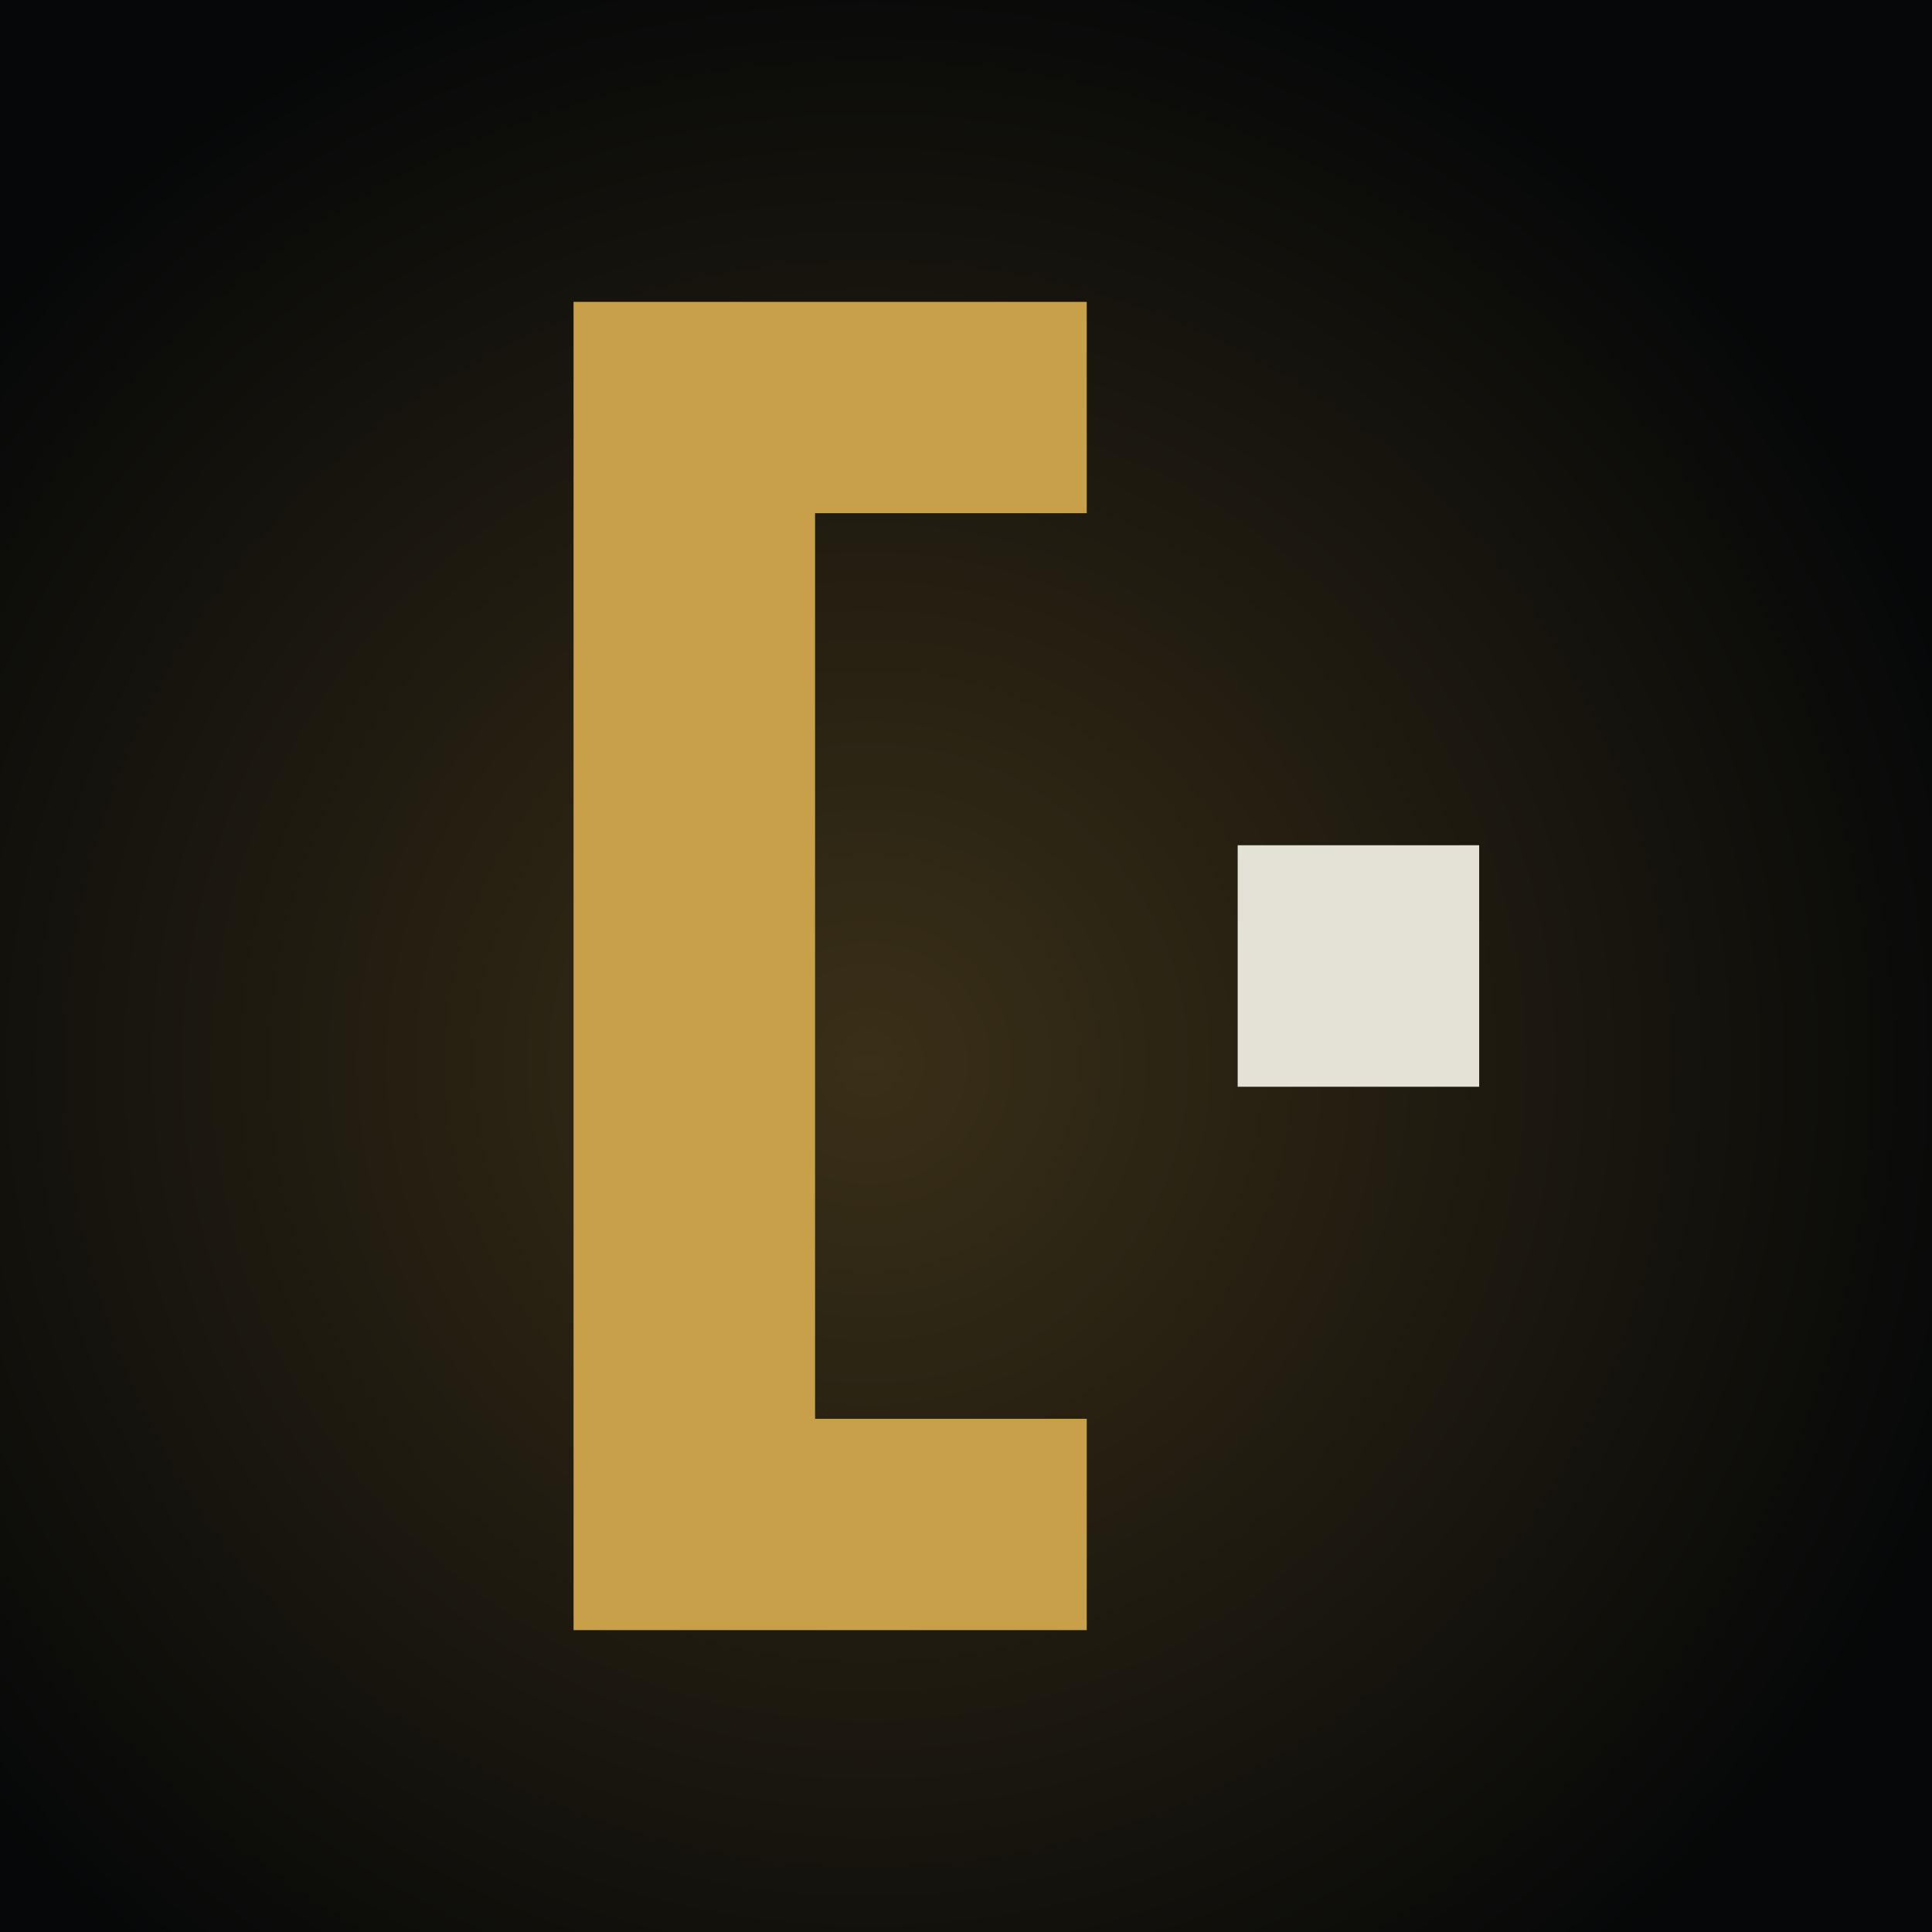
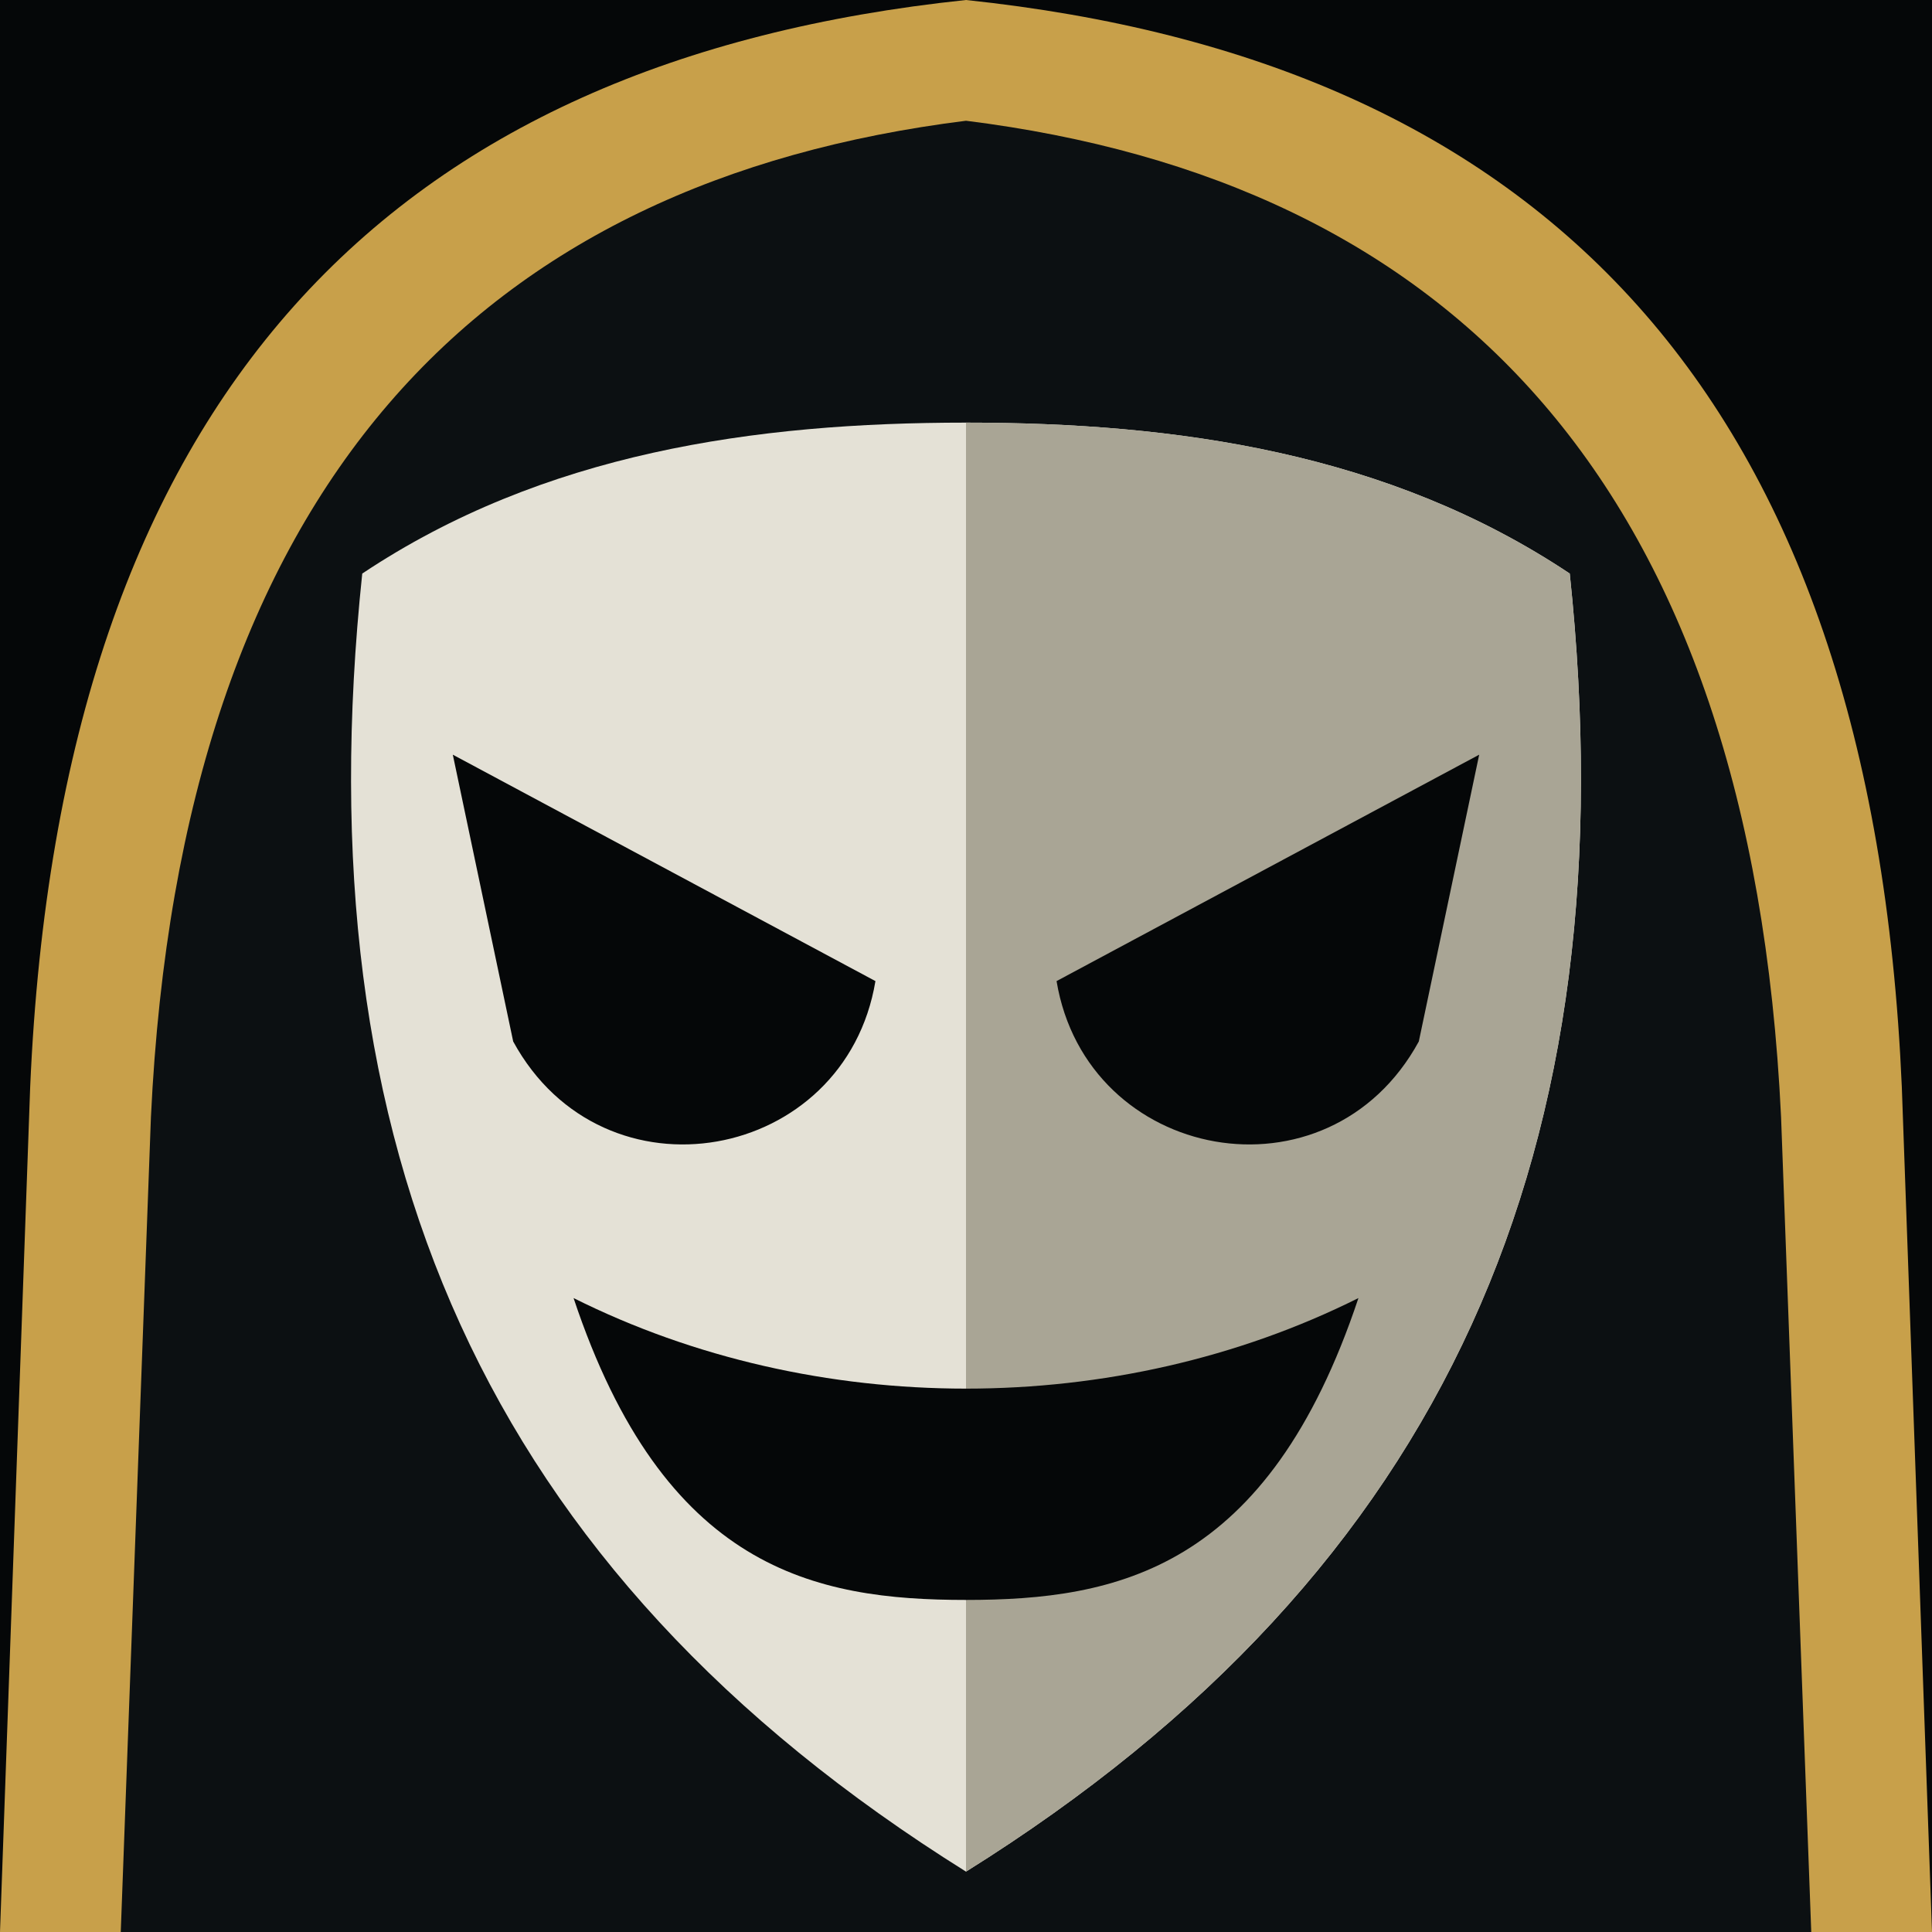
<svg xmlns="http://www.w3.org/2000/svg" viewBox="0 0 64 64">
-   <defs>
-     <radialGradient id="g" cx=".45" cy=".55" r=".6">
-       <stop offset="0" stop-color="#3a2f18" />
-       <stop offset="1" stop-color="#050708" />
-     </radialGradient>
-   </defs>
-   <rect width="64" height="64" fill="url(#g)" />
-   <path d="M19 10h17v7h-9v30h9v7H19z" fill="#c8a04a" />
-   <path d="M41 28h8v8h-8z" fill="#e4e1d6" />
+   <rect width="64" height="64" fill="#050708" />
+   <path d="M32 0C13 2 2 13 1 36L0 64h64l-1-28C62 13 51 2 32 0z" fill="#c8a04a" />
+   <path d="M32 4C16 6 6 16 5 37L4 64h56l-1-27C58 16 48 6 32 4z" fill="#0c1012" />
+   <path d="M12 19c6-4 13-5 20-5s14 1 20 5c2 19-4 33-20 43C16 52 10 38 12 19z" fill="#e4e1d6" />
+   <path d="M32 14c7 0 14 1 20 5 2 19-4 33-20 43z" fill="#a9a595" />
+   <path d="M15 25l14 7.500c-1 6-9 7.500-12 2zM49 25l-14 7.500c1 6 9 7.500 12 2z" fill="#050708" />
+   <path d="M19 43c8 4 18 4 26 0-3 9-8 10-13 10s-10-1-13-10z" fill="#050708" />
</svg>
